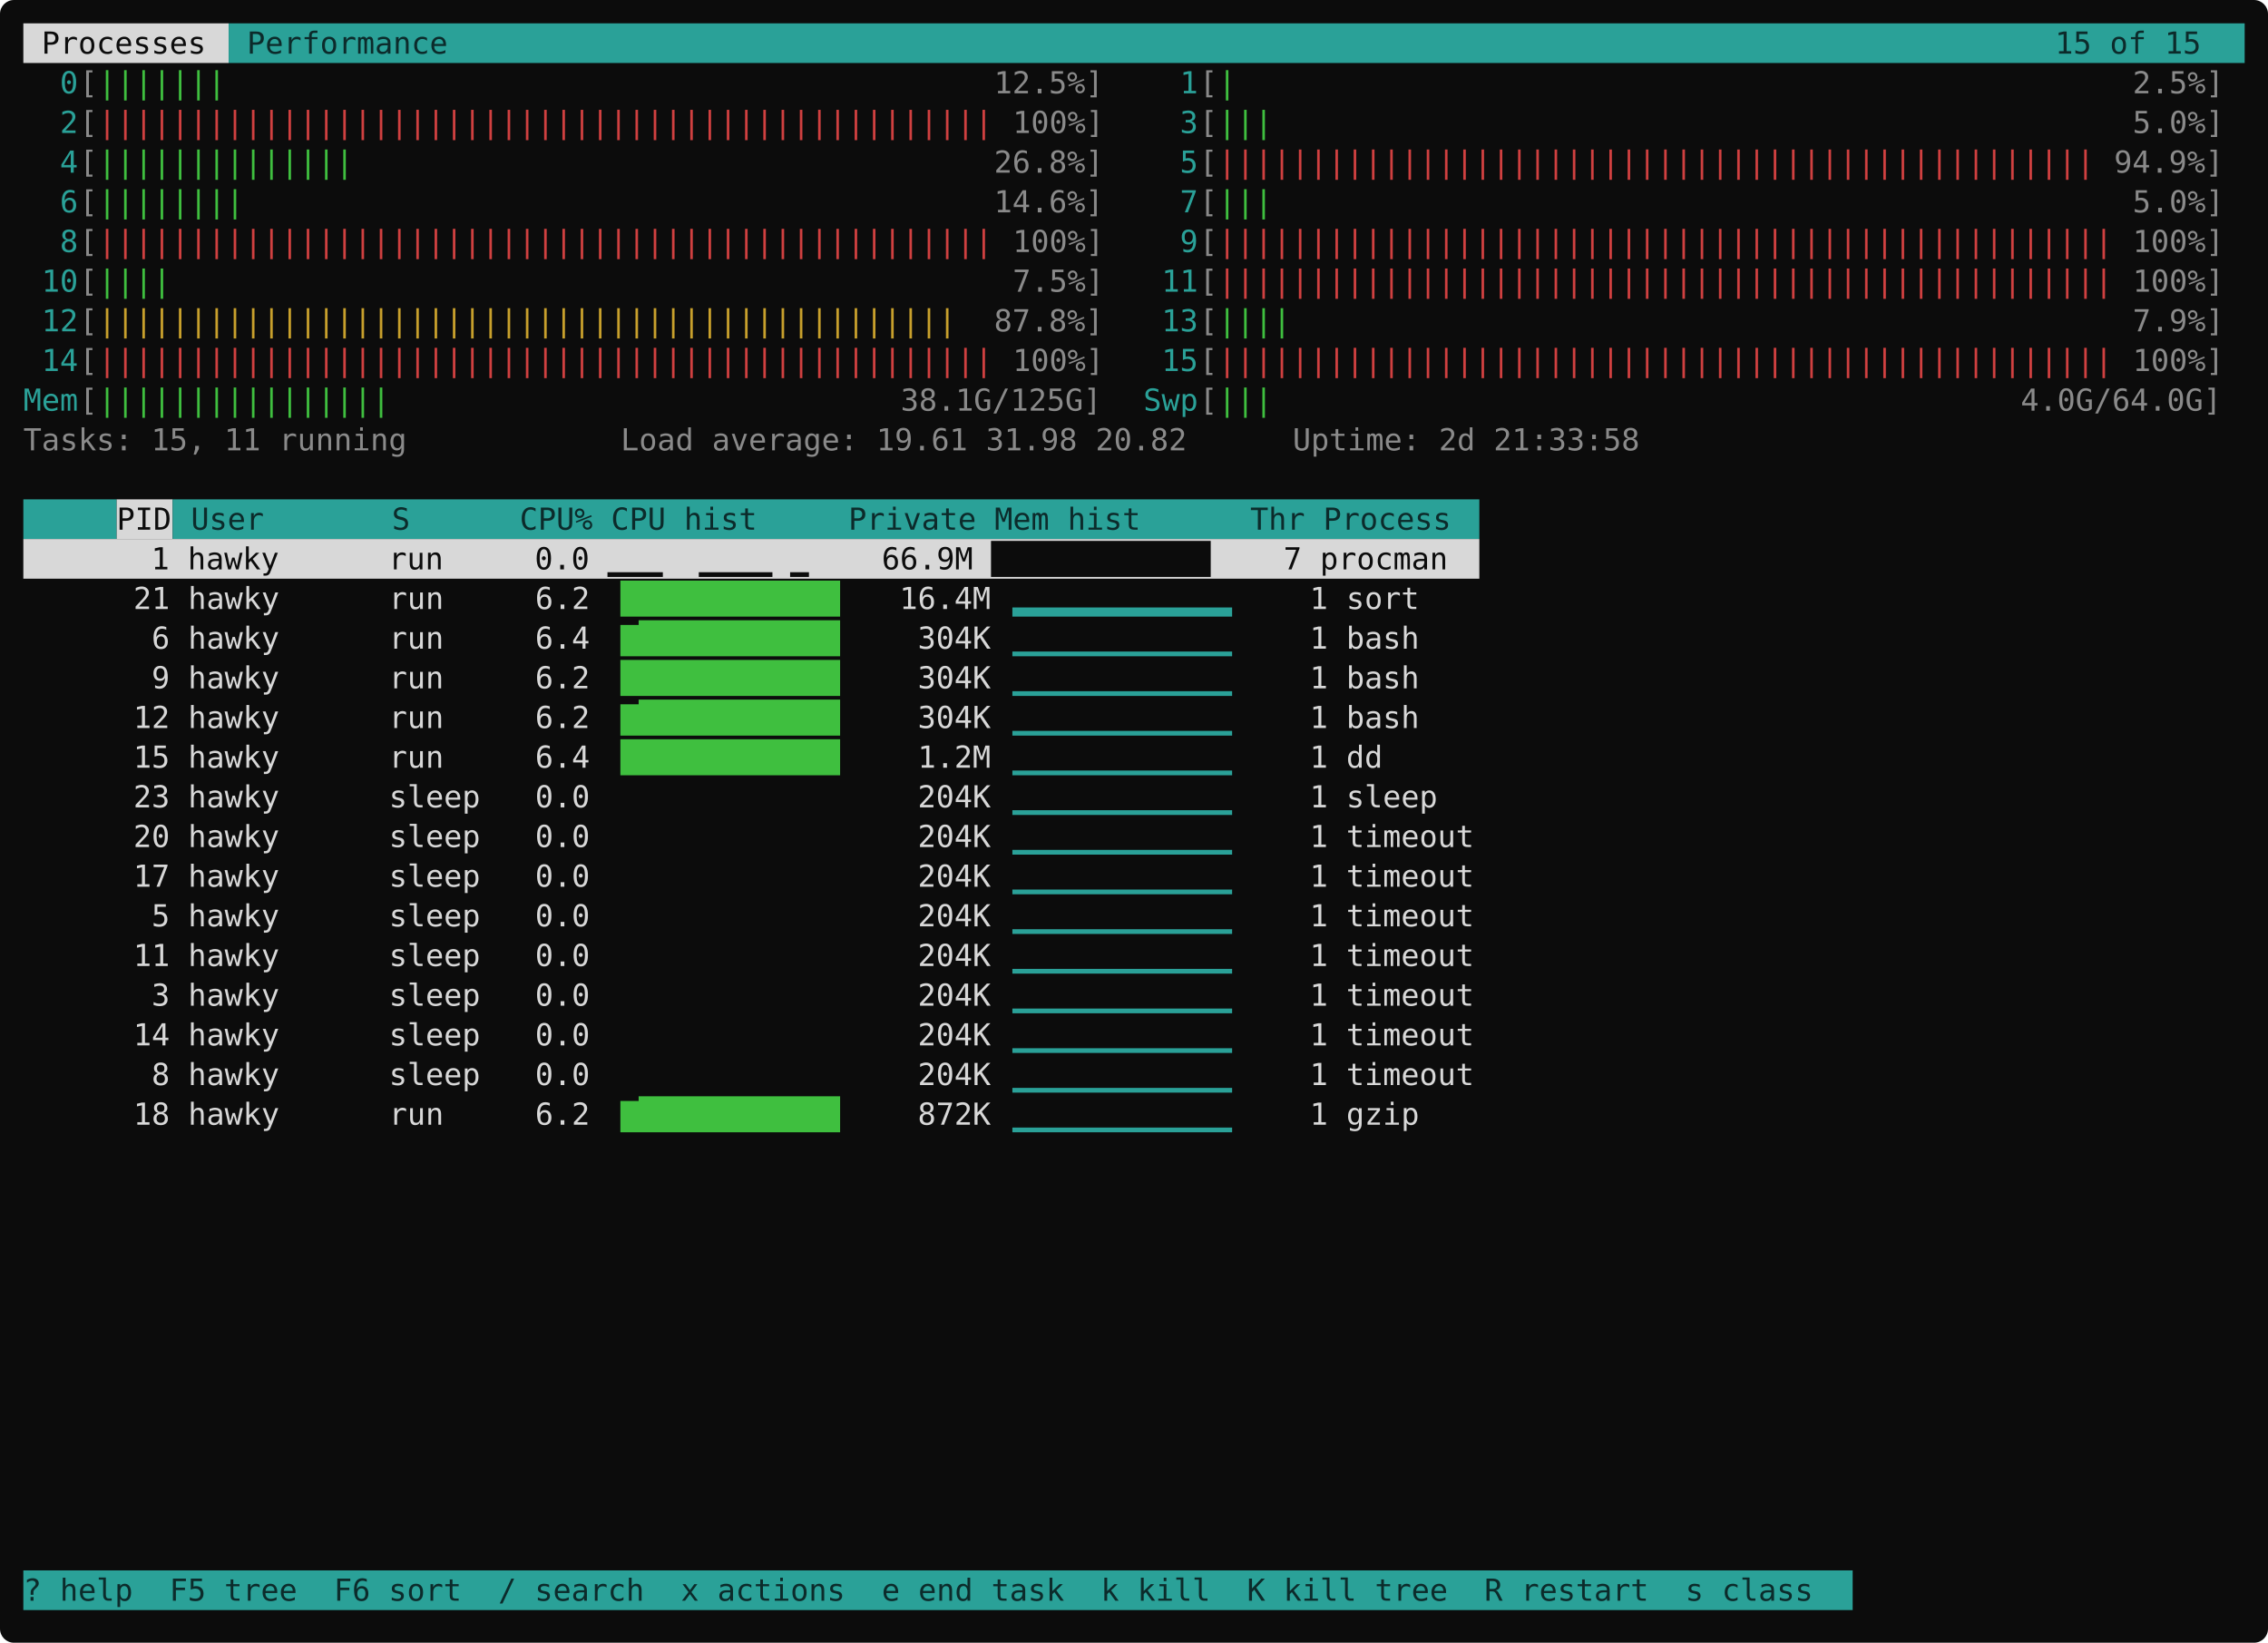
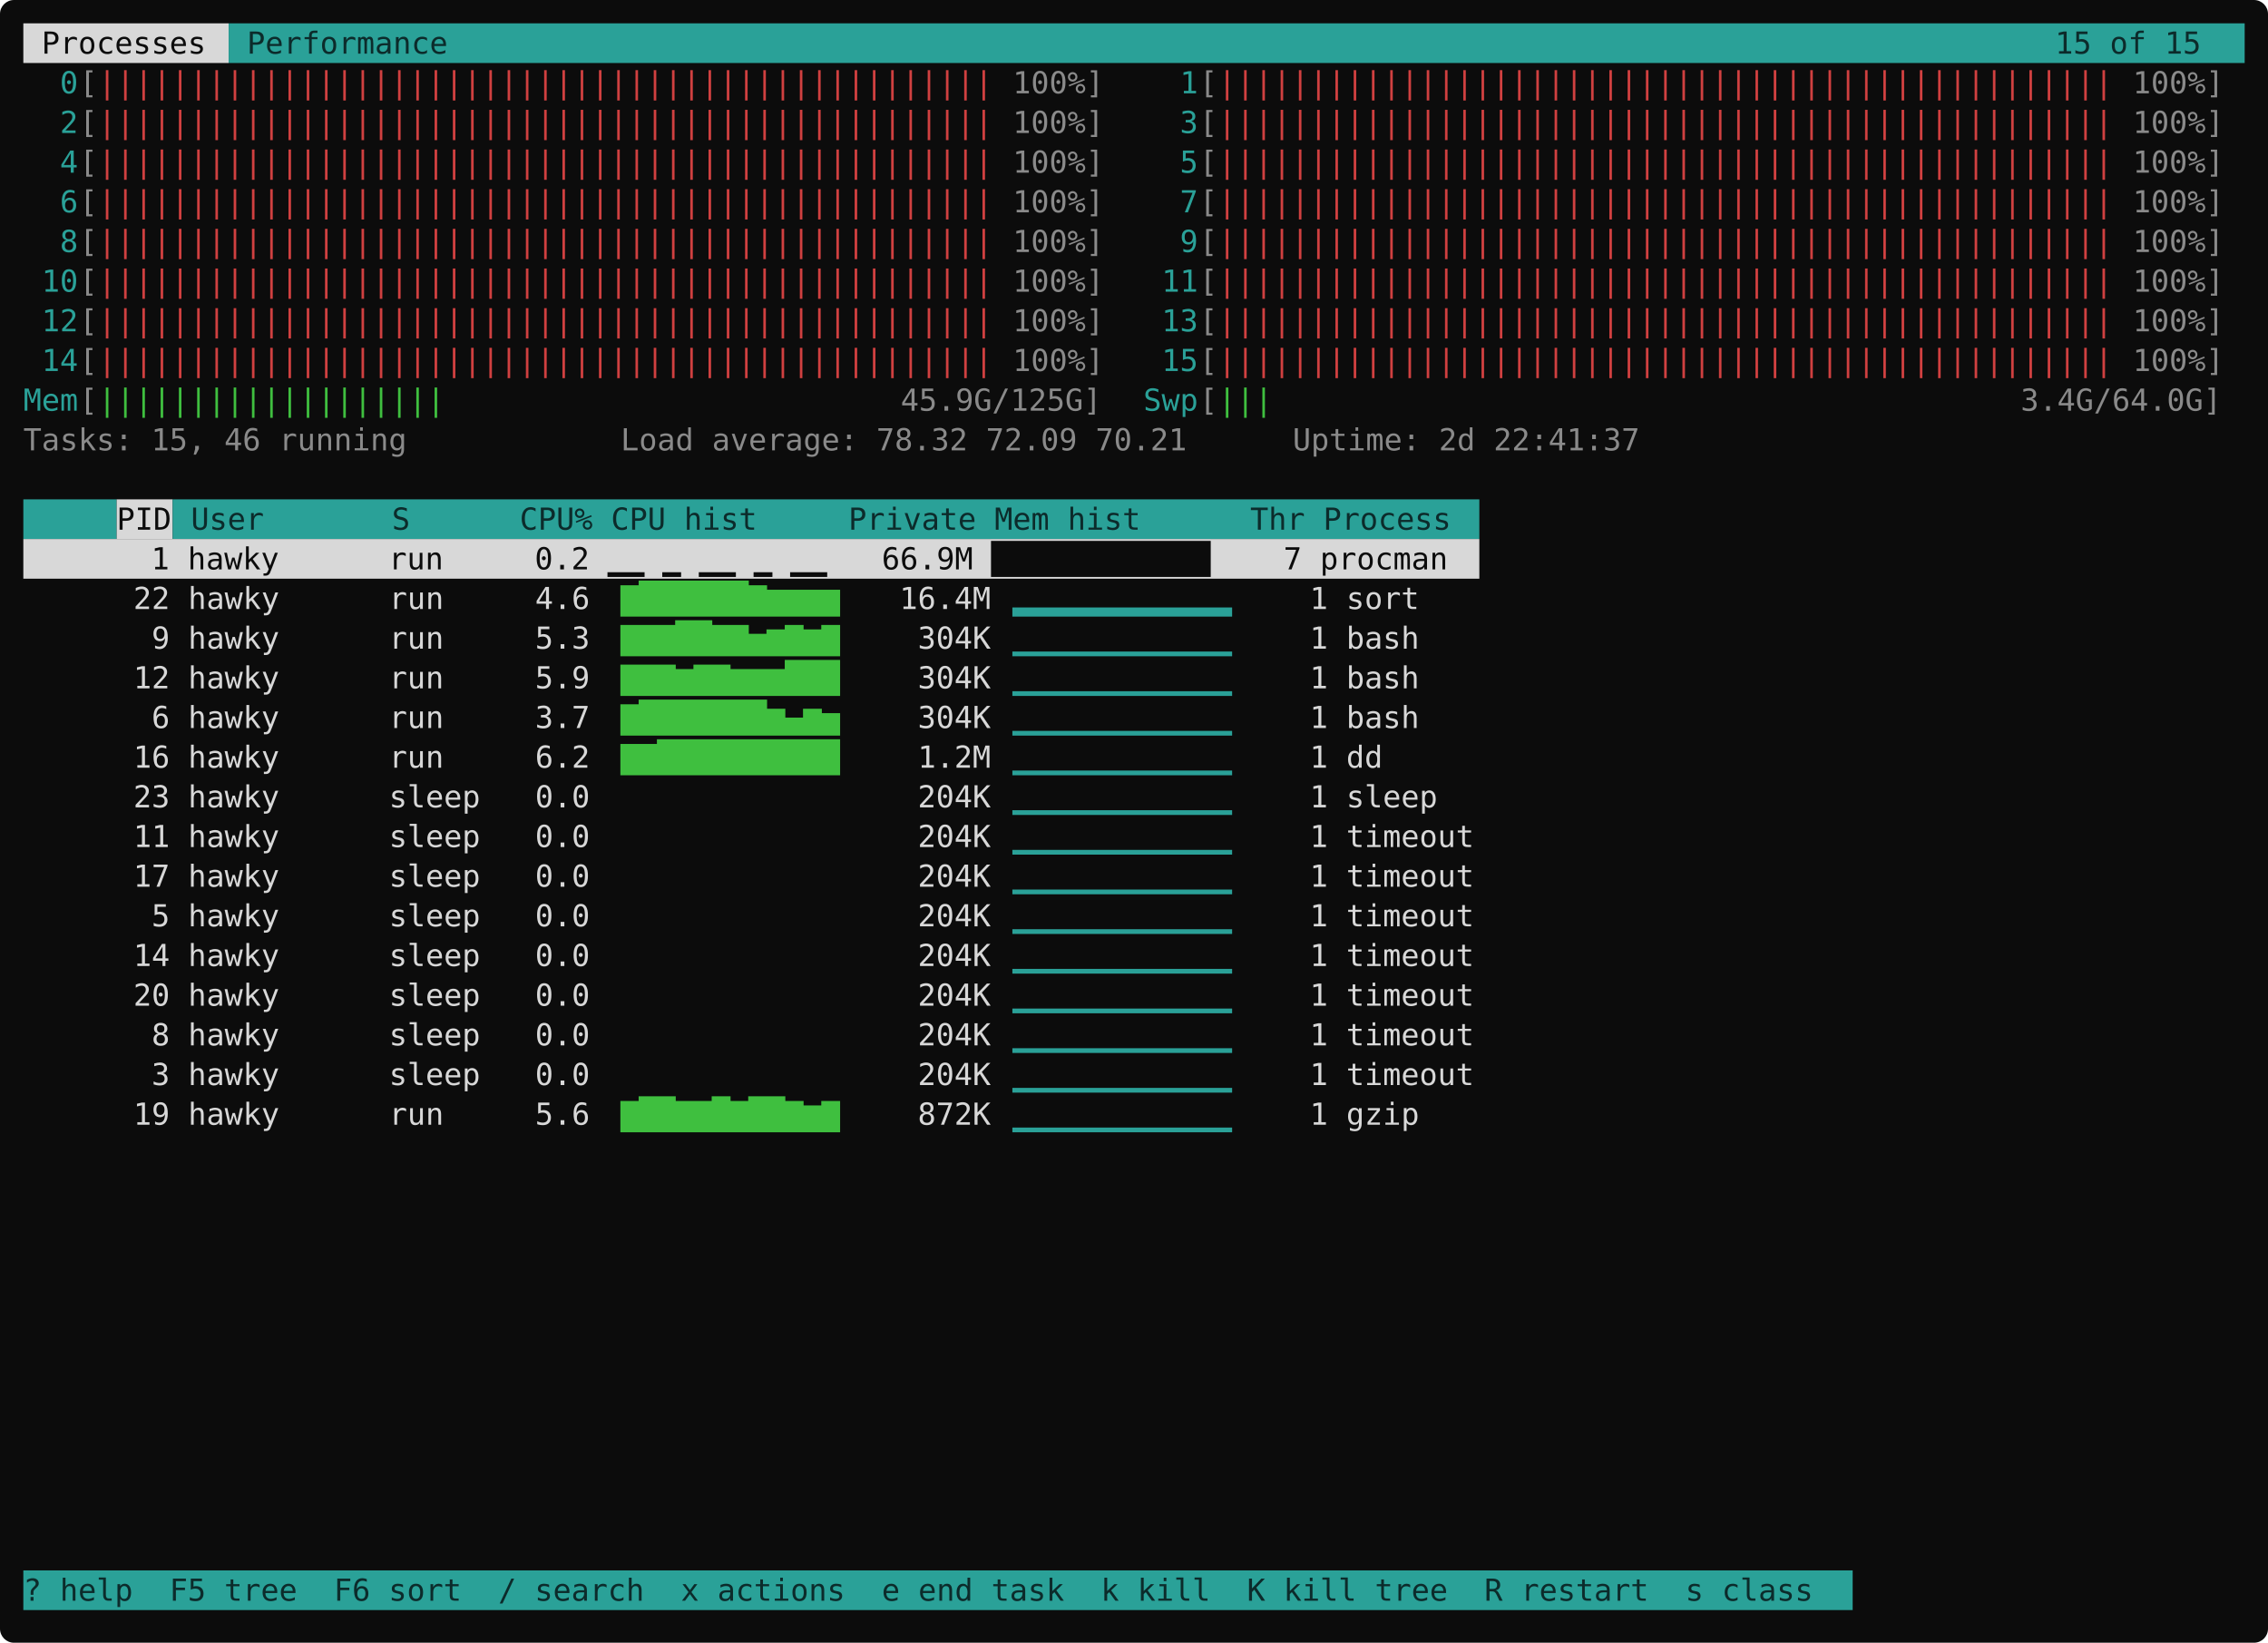
<svg xmlns="http://www.w3.org/2000/svg" width="972" height="704" viewBox="0 0 972 704" role="img" aria-label="procman --tui">
  <rect width="972" height="704" rx="6" fill="#0c0c0c" />
  <g font-family="ui-monospace,SFMono-Regular,Menlo,DejaVu Sans Mono,Consolas,monospace" font-size="13" xml:space="preserve">
    <rect x="10" y="10" width="88" height="17" fill="#d8d8d8" />
    <text x="10" y="23" fill="#0c0c0c"> Processes </text>
    <rect x="98" y="10" width="864" height="17" fill="#2aa198" />
    <text x="98" y="23" fill="#0c2b2b"> Performance                                                                                        15 of 15</text>
    <text x="10" y="40" fill="#2aa198">  0</text>
    <text x="34" y="40" fill="#8a8a8a">[</text>
-     <text x="42" y="40" fill="#3fbf3f">|||||||</text>
-     <text x="98" y="40" fill="#d8d8d8">                                         </text>
-     <text x="426" y="40" fill="#8a8a8a">12.5%]</text>
+     <text x="42" y="40" fill="#d04040">|||||||||||||||||||||||||||||||||||||||||||||||||</text>
+     <text x="434" y="40" fill="#8a8a8a">100%]</text>
    <text x="474" y="40" fill="#d8d8d8">  </text>
    <text x="490" y="40" fill="#2aa198">  1</text>
    <text x="514" y="40" fill="#8a8a8a">[</text>
-     <text x="522" y="40" fill="#3fbf3f">|</text>
-     <text x="530" y="40" fill="#d8d8d8">                                                </text>
-     <text x="914" y="40" fill="#8a8a8a">2.5%]</text>
+     <text x="522" y="40" fill="#d04040">|||||||||||||||||||||||||||||||||||||||||||||||||</text>
+     <text x="914" y="40" fill="#8a8a8a">100%]</text>
    <text x="10" y="57" fill="#2aa198">  2</text>
    <text x="34" y="57" fill="#8a8a8a">[</text>
    <text x="42" y="57" fill="#d04040">|||||||||||||||||||||||||||||||||||||||||||||||||</text>
    <text x="434" y="57" fill="#8a8a8a">100%]</text>
    <text x="474" y="57" fill="#d8d8d8">  </text>
    <text x="490" y="57" fill="#2aa198">  3</text>
    <text x="514" y="57" fill="#8a8a8a">[</text>
-     <text x="522" y="57" fill="#3fbf3f">|||</text>
-     <text x="546" y="57" fill="#d8d8d8">                                              </text>
-     <text x="914" y="57" fill="#8a8a8a">5.0%]</text>
+     <text x="522" y="57" fill="#d04040">|||||||||||||||||||||||||||||||||||||||||||||||||</text>
+     <text x="914" y="57" fill="#8a8a8a">100%]</text>
    <text x="10" y="74" fill="#2aa198">  4</text>
    <text x="34" y="74" fill="#8a8a8a">[</text>
-     <text x="42" y="74" fill="#3fbf3f">||||||||||||||</text>
-     <text x="154" y="74" fill="#d8d8d8">                                  </text>
-     <text x="426" y="74" fill="#8a8a8a">26.8%]</text>
+     <text x="42" y="74" fill="#d04040">|||||||||||||||||||||||||||||||||||||||||||||||||</text>
+     <text x="434" y="74" fill="#8a8a8a">100%]</text>
    <text x="474" y="74" fill="#d8d8d8">  </text>
    <text x="490" y="74" fill="#2aa198">  5</text>
    <text x="514" y="74" fill="#8a8a8a">[</text>
-     <text x="522" y="74" fill="#d04040">||||||||||||||||||||||||||||||||||||||||||||||||</text>
-     <text x="906" y="74" fill="#8a8a8a">94.9%]</text>
+     <text x="522" y="74" fill="#d04040">|||||||||||||||||||||||||||||||||||||||||||||||||</text>
+     <text x="914" y="74" fill="#8a8a8a">100%]</text>
    <text x="10" y="91" fill="#2aa198">  6</text>
    <text x="34" y="91" fill="#8a8a8a">[</text>
-     <text x="42" y="91" fill="#3fbf3f">||||||||</text>
-     <text x="106" y="91" fill="#d8d8d8">                                        </text>
-     <text x="426" y="91" fill="#8a8a8a">14.6%]</text>
+     <text x="42" y="91" fill="#d04040">|||||||||||||||||||||||||||||||||||||||||||||||||</text>
+     <text x="434" y="91" fill="#8a8a8a">100%]</text>
    <text x="474" y="91" fill="#d8d8d8">  </text>
    <text x="490" y="91" fill="#2aa198">  7</text>
    <text x="514" y="91" fill="#8a8a8a">[</text>
-     <text x="522" y="91" fill="#3fbf3f">|||</text>
-     <text x="546" y="91" fill="#d8d8d8">                                              </text>
-     <text x="914" y="91" fill="#8a8a8a">5.0%]</text>
+     <text x="522" y="91" fill="#d04040">|||||||||||||||||||||||||||||||||||||||||||||||||</text>
+     <text x="914" y="91" fill="#8a8a8a">100%]</text>
    <text x="10" y="108" fill="#2aa198">  8</text>
    <text x="34" y="108" fill="#8a8a8a">[</text>
    <text x="42" y="108" fill="#d04040">|||||||||||||||||||||||||||||||||||||||||||||||||</text>
    <text x="434" y="108" fill="#8a8a8a">100%]</text>
    <text x="474" y="108" fill="#d8d8d8">  </text>
    <text x="490" y="108" fill="#2aa198">  9</text>
    <text x="514" y="108" fill="#8a8a8a">[</text>
    <text x="522" y="108" fill="#d04040">|||||||||||||||||||||||||||||||||||||||||||||||||</text>
    <text x="914" y="108" fill="#8a8a8a">100%]</text>
    <text x="10" y="125" fill="#2aa198"> 10</text>
    <text x="34" y="125" fill="#8a8a8a">[</text>
-     <text x="42" y="125" fill="#3fbf3f">||||</text>
-     <text x="74" y="125" fill="#d8d8d8">                                             </text>
-     <text x="434" y="125" fill="#8a8a8a">7.5%]</text>
+     <text x="42" y="125" fill="#d04040">|||||||||||||||||||||||||||||||||||||||||||||||||</text>
+     <text x="434" y="125" fill="#8a8a8a">100%]</text>
    <text x="474" y="125" fill="#d8d8d8">  </text>
    <text x="490" y="125" fill="#2aa198"> 11</text>
    <text x="514" y="125" fill="#8a8a8a">[</text>
    <text x="522" y="125" fill="#d04040">|||||||||||||||||||||||||||||||||||||||||||||||||</text>
    <text x="914" y="125" fill="#8a8a8a">100%]</text>
    <text x="10" y="142" fill="#2aa198"> 12</text>
    <text x="34" y="142" fill="#8a8a8a">[</text>
-     <text x="42" y="142" fill="#c8a02c">|||||||||||||||||||||||||||||||||||||||||||||||</text>
-     <text x="418" y="142" fill="#d8d8d8"> </text>
-     <text x="426" y="142" fill="#8a8a8a">87.8%]</text>
+     <text x="42" y="142" fill="#d04040">|||||||||||||||||||||||||||||||||||||||||||||||||</text>
+     <text x="434" y="142" fill="#8a8a8a">100%]</text>
    <text x="474" y="142" fill="#d8d8d8">  </text>
    <text x="490" y="142" fill="#2aa198"> 13</text>
    <text x="514" y="142" fill="#8a8a8a">[</text>
-     <text x="522" y="142" fill="#3fbf3f">||||</text>
-     <text x="554" y="142" fill="#d8d8d8">                                             </text>
-     <text x="914" y="142" fill="#8a8a8a">7.9%]</text>
+     <text x="522" y="142" fill="#d04040">|||||||||||||||||||||||||||||||||||||||||||||||||</text>
+     <text x="914" y="142" fill="#8a8a8a">100%]</text>
    <text x="10" y="159" fill="#2aa198"> 14</text>
    <text x="34" y="159" fill="#8a8a8a">[</text>
    <text x="42" y="159" fill="#d04040">|||||||||||||||||||||||||||||||||||||||||||||||||</text>
    <text x="434" y="159" fill="#8a8a8a">100%]</text>
    <text x="474" y="159" fill="#d8d8d8">  </text>
    <text x="490" y="159" fill="#2aa198"> 15</text>
    <text x="514" y="159" fill="#8a8a8a">[</text>
    <text x="522" y="159" fill="#d04040">|||||||||||||||||||||||||||||||||||||||||||||||||</text>
    <text x="914" y="159" fill="#8a8a8a">100%]</text>
    <text x="10" y="176" fill="#2aa198">Mem</text>
    <text x="34" y="176" fill="#8a8a8a">[</text>
-     <text x="42" y="176" fill="#3fbf3f">||||||||||||||||</text>
-     <text x="170" y="176" fill="#d8d8d8">                           </text>
-     <text x="386" y="176" fill="#8a8a8a">38.1G/125G]</text>
+     <text x="42" y="176" fill="#3fbf3f">|||||||||||||||||||</text>
+     <text x="194" y="176" fill="#d8d8d8">                        </text>
+     <text x="386" y="176" fill="#8a8a8a">45.9G/125G]</text>
    <text x="474" y="176" fill="#d8d8d8">  </text>
    <text x="490" y="176" fill="#2aa198">Swp</text>
    <text x="514" y="176" fill="#8a8a8a">[</text>
    <text x="522" y="176" fill="#3fbf3f">|||</text>
    <text x="546" y="176" fill="#d8d8d8">                                        </text>
-     <text x="866" y="176" fill="#8a8a8a">4.0G/64.0G]</text>
-     <text x="10" y="193" fill="#8a8a8a">Tasks: 15, 11 running</text>
+     <text x="866" y="176" fill="#8a8a8a">3.4G/64.0G]</text>
+     <text x="10" y="193" fill="#8a8a8a">Tasks: 15, 46 running</text>
    <text x="178" y="193" fill="#d8d8d8">           </text>
-     <text x="266" y="193" fill="#8a8a8a">Load average: 19.61 31.98 20.82</text>
+     <text x="266" y="193" fill="#8a8a8a">Load average: 78.32 72.09 70.21</text>
    <text x="514" y="193" fill="#d8d8d8">     </text>
-     <text x="554" y="193" fill="#8a8a8a">Uptime: 2d 21:33:58</text>
+     <text x="554" y="193" fill="#8a8a8a">Uptime: 2d 22:41:37</text>
    <rect x="10" y="214" width="40" height="17" fill="#2aa198" />
    <text x="10" y="227" fill="#0c2b2b">     </text>
    <rect x="50" y="214" width="24" height="17" fill="#d8d8d8" />
    <text x="50" y="227" fill="#0c0c0c">PID</text>
    <rect x="74" y="214" width="560" height="17" fill="#2aa198" />
    <text x="74" y="227" fill="#0c2b2b"> User       S      CPU% CPU hist     Private Mem hist      Thr Process</text>
    <rect x="10" y="231" width="624" height="17" fill="#d8d8d8" />
-     <text x="10" y="244" fill="#0c0c0c">       1 hawky      run     0.0 ▁▁▁  ▁▁▁▁ ▁    66.9M ████████████    7 procman</text>
+     <text x="10" y="244" fill="#0c0c0c">       1 hawky      run     0.2 ▁▁ ▁ ▁▁ ▁ ▁▁   66.9M ████████████    7 procman</text>
    <text x="10" y="261" fill="#eba03c"> </text>
-     <text x="18" y="261" fill="#d8d8d8">     21 hawky      run     6.2 </text>
-     <text x="266" y="261" fill="#3fbf3f">████████████</text>
+     <text x="18" y="261" fill="#d8d8d8">     22 hawky      run     4.6 </text>
+     <text x="266" y="261" fill="#3fbf3f">▇██████▇▆▆▆▆</text>
    <text x="362" y="261" fill="#d8d8d8">   16.4M </text>
    <text x="434" y="261" fill="#2aa198">▂▂▂▂▂▂▂▂▂▂▂▂</text>
    <text x="530" y="261" fill="#d8d8d8">    1 sort</text>
    <text x="10" y="278" fill="#eba03c"> </text>
-     <text x="18" y="278" fill="#d8d8d8">      6 hawky      run     6.4 </text>
-     <text x="266" y="278" fill="#3fbf3f">▇███████████</text>
+     <text x="18" y="278" fill="#d8d8d8">      9 hawky      run     5.3 </text>
+     <text x="266" y="278" fill="#3fbf3f">▇▇▇██▇▇▅▆▇▆▇</text>
    <text x="362" y="278" fill="#d8d8d8">    304K </text>
    <text x="434" y="278" fill="#2aa198">▁▁▁▁▁▁▁▁▁▁▁▁</text>
    <text x="530" y="278" fill="#d8d8d8">    1 bash</text>
    <text x="10" y="295" fill="#eba03c"> </text>
-     <text x="18" y="295" fill="#d8d8d8">      9 hawky      run     6.2 </text>
-     <text x="266" y="295" fill="#3fbf3f">████████████</text>
+     <text x="18" y="295" fill="#d8d8d8">     12 hawky      run     5.9 </text>
+     <text x="266" y="295" fill="#3fbf3f">▇▇▇▆▇▇▆▆▆███</text>
    <text x="362" y="295" fill="#d8d8d8">    304K </text>
    <text x="434" y="295" fill="#2aa198">▁▁▁▁▁▁▁▁▁▁▁▁</text>
    <text x="530" y="295" fill="#d8d8d8">    1 bash</text>
    <text x="10" y="312" fill="#eba03c"> </text>
-     <text x="18" y="312" fill="#d8d8d8">     12 hawky      run     6.2 </text>
-     <text x="266" y="312" fill="#3fbf3f">▇███████████</text>
+     <text x="18" y="312" fill="#d8d8d8">      6 hawky      run     3.7 </text>
+     <text x="266" y="312" fill="#3fbf3f">▇███████▆▄▆▅</text>
    <text x="362" y="312" fill="#d8d8d8">    304K </text>
    <text x="434" y="312" fill="#2aa198">▁▁▁▁▁▁▁▁▁▁▁▁</text>
    <text x="530" y="312" fill="#d8d8d8">    1 bash</text>
    <text x="10" y="329" fill="#eba03c"> </text>
-     <text x="18" y="329" fill="#d8d8d8">     15 hawky      run     6.4 </text>
-     <text x="266" y="329" fill="#3fbf3f">████████████</text>
+     <text x="18" y="329" fill="#d8d8d8">     16 hawky      run     6.2 </text>
+     <text x="266" y="329" fill="#3fbf3f">▇▇██████████</text>
    <text x="362" y="329" fill="#d8d8d8">    1.2M </text>
    <text x="434" y="329" fill="#2aa198">▁▁▁▁▁▁▁▁▁▁▁▁</text>
    <text x="530" y="329" fill="#d8d8d8">    1 dd</text>
    <text x="10" y="346" fill="#eba03c"> </text>
    <text x="18" y="346" fill="#d8d8d8">     23 hawky      sleep   0.0 </text>
    <text x="266" y="346" fill="#3fbf3f">            </text>
    <text x="362" y="346" fill="#d8d8d8">    204K </text>
    <text x="434" y="346" fill="#2aa198">▁▁▁▁▁▁▁▁▁▁▁▁</text>
    <text x="530" y="346" fill="#d8d8d8">    1 sleep</text>
    <text x="10" y="363" fill="#eba03c"> </text>
-     <text x="18" y="363" fill="#d8d8d8">     20 hawky      sleep   0.0 </text>
+     <text x="18" y="363" fill="#d8d8d8">     11 hawky      sleep   0.0 </text>
    <text x="266" y="363" fill="#3fbf3f">            </text>
    <text x="362" y="363" fill="#d8d8d8">    204K </text>
    <text x="434" y="363" fill="#2aa198">▁▁▁▁▁▁▁▁▁▁▁▁</text>
    <text x="530" y="363" fill="#d8d8d8">    1 timeout</text>
    <text x="10" y="380" fill="#eba03c"> </text>
    <text x="18" y="380" fill="#d8d8d8">     17 hawky      sleep   0.0 </text>
    <text x="266" y="380" fill="#3fbf3f">            </text>
    <text x="362" y="380" fill="#d8d8d8">    204K </text>
    <text x="434" y="380" fill="#2aa198">▁▁▁▁▁▁▁▁▁▁▁▁</text>
    <text x="530" y="380" fill="#d8d8d8">    1 timeout</text>
    <text x="10" y="397" fill="#eba03c"> </text>
    <text x="18" y="397" fill="#d8d8d8">      5 hawky      sleep   0.0 </text>
    <text x="266" y="397" fill="#3fbf3f">            </text>
    <text x="362" y="397" fill="#d8d8d8">    204K </text>
    <text x="434" y="397" fill="#2aa198">▁▁▁▁▁▁▁▁▁▁▁▁</text>
    <text x="530" y="397" fill="#d8d8d8">    1 timeout</text>
    <text x="10" y="414" fill="#eba03c"> </text>
-     <text x="18" y="414" fill="#d8d8d8">     11 hawky      sleep   0.0 </text>
+     <text x="18" y="414" fill="#d8d8d8">     14 hawky      sleep   0.0 </text>
    <text x="266" y="414" fill="#3fbf3f">            </text>
    <text x="362" y="414" fill="#d8d8d8">    204K </text>
    <text x="434" y="414" fill="#2aa198">▁▁▁▁▁▁▁▁▁▁▁▁</text>
    <text x="530" y="414" fill="#d8d8d8">    1 timeout</text>
    <text x="10" y="431" fill="#eba03c"> </text>
-     <text x="18" y="431" fill="#d8d8d8">      3 hawky      sleep   0.0 </text>
+     <text x="18" y="431" fill="#d8d8d8">     20 hawky      sleep   0.0 </text>
    <text x="266" y="431" fill="#3fbf3f">            </text>
    <text x="362" y="431" fill="#d8d8d8">    204K </text>
    <text x="434" y="431" fill="#2aa198">▁▁▁▁▁▁▁▁▁▁▁▁</text>
    <text x="530" y="431" fill="#d8d8d8">    1 timeout</text>
    <text x="10" y="448" fill="#eba03c"> </text>
-     <text x="18" y="448" fill="#d8d8d8">     14 hawky      sleep   0.0 </text>
+     <text x="18" y="448" fill="#d8d8d8">      8 hawky      sleep   0.0 </text>
    <text x="266" y="448" fill="#3fbf3f">            </text>
    <text x="362" y="448" fill="#d8d8d8">    204K </text>
    <text x="434" y="448" fill="#2aa198">▁▁▁▁▁▁▁▁▁▁▁▁</text>
    <text x="530" y="448" fill="#d8d8d8">    1 timeout</text>
    <text x="10" y="465" fill="#eba03c"> </text>
-     <text x="18" y="465" fill="#d8d8d8">      8 hawky      sleep   0.0 </text>
+     <text x="18" y="465" fill="#d8d8d8">      3 hawky      sleep   0.0 </text>
    <text x="266" y="465" fill="#3fbf3f">            </text>
    <text x="362" y="465" fill="#d8d8d8">    204K </text>
    <text x="434" y="465" fill="#2aa198">▁▁▁▁▁▁▁▁▁▁▁▁</text>
    <text x="530" y="465" fill="#d8d8d8">    1 timeout</text>
    <text x="10" y="482" fill="#eba03c"> </text>
-     <text x="18" y="482" fill="#d8d8d8">     18 hawky      run     6.2 </text>
-     <text x="266" y="482" fill="#3fbf3f">▇███████████</text>
+     <text x="18" y="482" fill="#d8d8d8">     19 hawky      run     5.6 </text>
+     <text x="266" y="482" fill="#3fbf3f">▇██▇▇█▇██▇▆▇</text>
    <text x="362" y="482" fill="#d8d8d8">    872K </text>
    <text x="434" y="482" fill="#2aa198">▁▁▁▁▁▁▁▁▁▁▁▁</text>
    <text x="530" y="482" fill="#d8d8d8">    1 gzip</text>
    <rect x="10" y="673" width="784" height="17" fill="#2aa198" />
    <text x="10" y="686" fill="#0c2b2b">? help  F5 tree  F6 sort  / search  x actions  e end task  k kill  K kill tree  R restart  s class</text>
  </g>
</svg>
